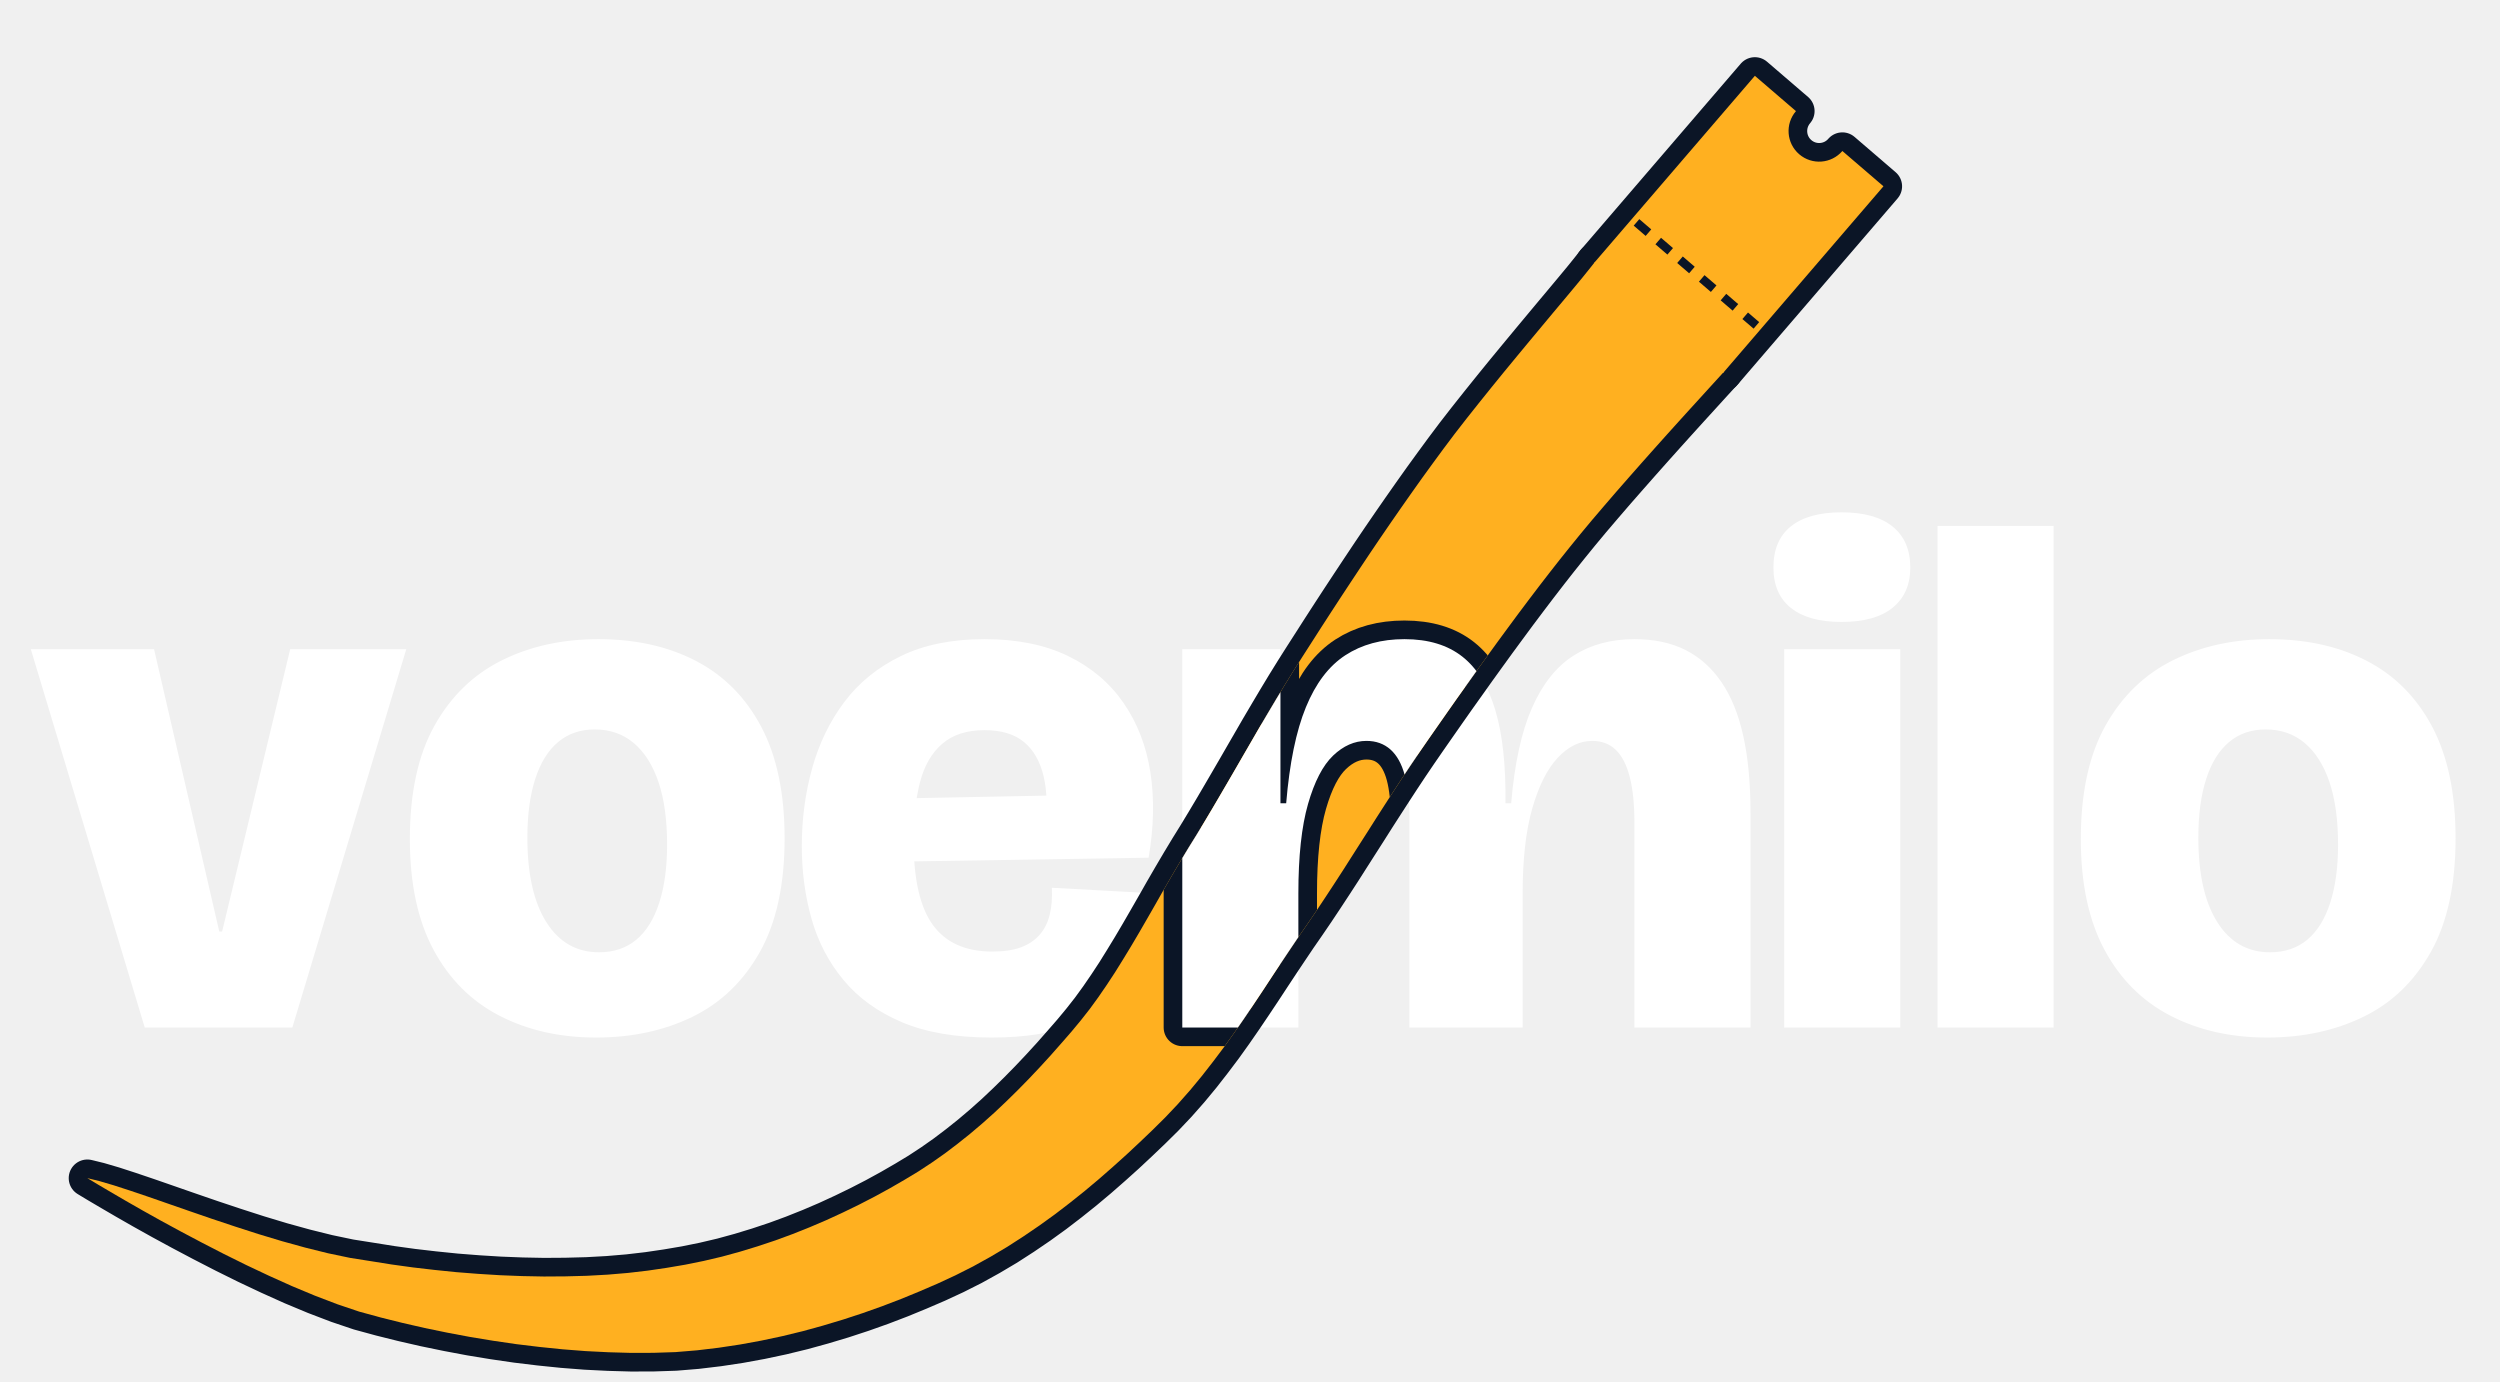
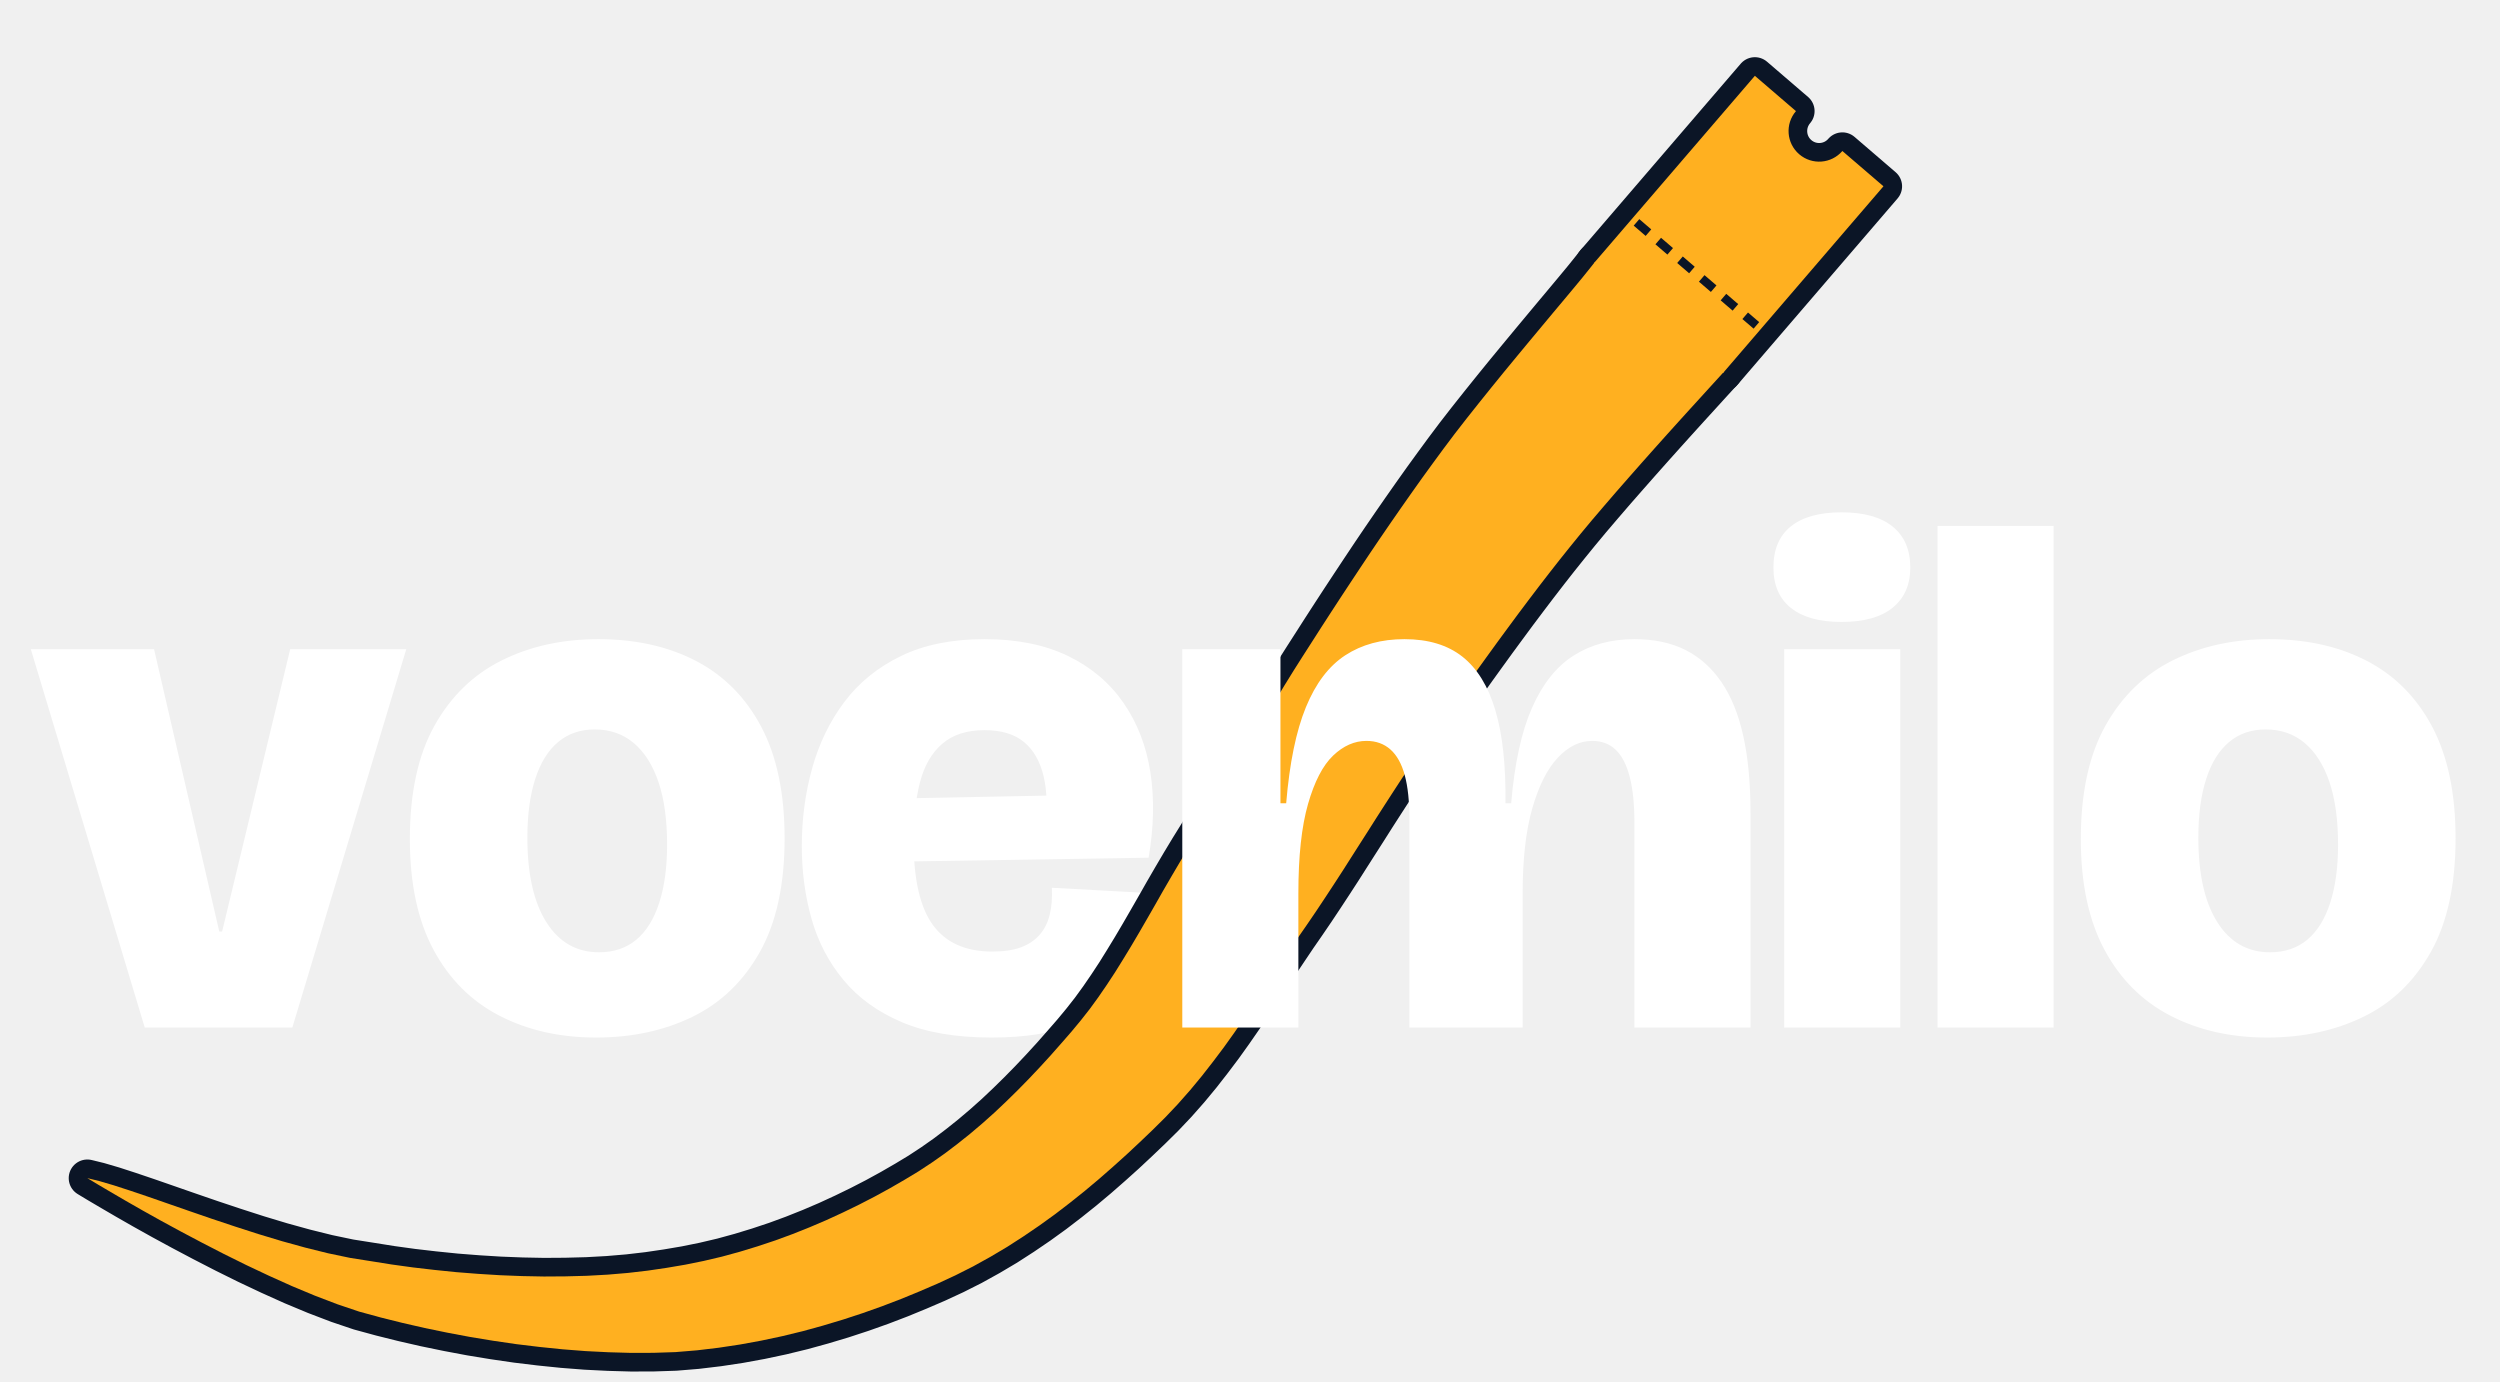
<svg xmlns="http://www.w3.org/2000/svg" viewBox="-40 -1434 3489 1928">
-   <defs>
-     <clipPath id="voo">
-       <path d="M 81.9 210.2 L 96.5 219.0 L 114.5 229.6 L 135.4 241.8 L 159.0 255.3 L 184.8 269.7 L 212.6 284.8 L 241.9 300.3 L 272.4 316.0 L 303.7 331.5 L 335.5 346.5 L 367.5 360.9 L 399.4 374.2 L 430.8 386.2 L 461.3 396.5 L 491.4 404.7 L 521.9 412.3 L 552.9 419.4 L 584.4 425.9 L 616.3 431.9 L 648.5 437.2 L 680.7 441.9 L 713.0 445.8 L 745.3 449.1 L 777.4 451.6 L 809.3 453.2 L 840.9 454.1 L 872.0 454.0 L 902.7 453.0 L 932.9 450.5 L 963.0 446.9 L 992.8 442.4 L 1022.3 437.0 L 1051.5 430.8 L 1080.3 423.8 L 1108.6 416.0 L 1136.6 407.6 L 1164.0 398.6 L 1191.0 389.0 L 1217.4 378.9 L 1243.2 368.3 L 1268.5 357.4 L 1293.3 345.9 L 1317.9 333.5 L 1342.1 320.1 L 1365.7 306.1 L 1388.5 291.4 L 1410.8 276.2 L 1432.4 260.6 L 1453.4 244.5 L 1473.9 228.1 L 1493.8 211.4 L 1513.1 194.5 L 1532.0 177.5 L 1550.3 160.4 L 1568.2 143.3 L 1586.0 125.7 L 1603.7 107.0 L 1621.0 87.4 L 1637.3 67.7 L 1652.9 47.7 L 1667.9 27.8 L 1682.2 7.8 L 1695.9 -12.0 L 1709.2 -31.7 L 1722.2 -51.2 L 1734.8 -70.4 L 1747.2 -89.2 L 1759.5 -107.6 L 1771.6 -125.6 L 1784.0 -143.5 L 1796.8 -162.3 L 1809.5 -181.4 L 1821.9 -200.3 L 1834.1 -219.1 L 1846.0 -237.8 L 1857.8 -256.3 L 1869.5 -274.6 L 1881.1 -292.9 L 1892.8 -311.1 L 1904.5 -329.2 L 1916.3 -347.3 L 1928.3 -365.4 L 1940.5 -383.4 L 1953.2 -401.8 L 1966.3 -420.6 L 1979.8 -439.9 L 1993.5 -459.4 L 2007.4 -478.9 L 2021.4 -498.6 L 2035.6 -518.3 L 2049.8 -537.9 L 2064.2 -557.5 L 2078.6 -577.0 L 2093.1 -596.3 L 2107.6 -615.4 L 2122.1 -634.2 L 2136.6 -652.7 L 2151.0 -670.7 L 2165.8 -688.9 L 2181.6 -707.9 L 2198.4 -727.6 L 2215.8 -747.8 L 2233.5 -768.0 L 2251.3 -788.2 L 2268.9 -808.0 L 2286.0 -827.1 L 2302.5 -845.4 L 2318.0 -862.5 L 2332.4 -878.3 L 2345.4 -892.6 L 2356.8 -905.1 L 2366.1 -915.3 L 2186.2 -1068.8 L 2178.1 -1058.6 L 2168.1 -1046.2 L 2156.1 -1031.7 L 2142.5 -1015.4 L 2127.5 -997.5 L 2111.5 -978.3 L 2094.6 -958.0 L 2077.2 -937.0 L 2059.4 -915.4 L 2041.6 -893.5 L 2024.0 -871.6 L 2006.7 -849.8 L 1990.0 -828.3 L 1974.3 -807.4 L 1959.4 -787.1 L 1944.6 -766.7 L 1929.9 -746.0 L 1915.3 -725.2 L 1900.8 -704.3 L 1886.4 -683.3 L 1872.2 -662.3 L 1858.2 -641.3 L 1844.3 -620.3 L 1830.6 -599.5 L 1817.1 -578.8 L 1803.9 -558.4 L 1790.9 -538.1 L 1778.0 -518.0 L 1765.2 -497.8 L 1752.7 -477.6 L 1740.7 -457.7 L 1729.0 -438.0 L 1717.5 -418.5 L 1706.4 -399.3 L 1695.4 -380.3 L 1684.5 -361.4 L 1673.7 -342.8 L 1662.9 -324.3 L 1652.1 -305.9 L 1641.2 -287.6 L 1630.2 -269.4 L 1618.6 -250.7 L 1606.6 -230.8 L 1594.7 -210.6 L 1583.1 -190.6 L 1571.8 -170.7 L 1560.6 -151.2 L 1549.5 -132.0 L 1538.4 -113.2 L 1527.2 -94.8 L 1516.0 -76.8 L 1504.5 -59.3 L 1492.9 -42.4 L 1480.9 -25.9 L 1468.5 -10.1 L 1455.4 5.7 L 1441.1 22.1 L 1426.3 38.9 L 1411.1 55.5 L 1395.7 71.8 L 1380.0 87.8 L 1364.0 103.5 L 1347.7 118.9 L 1331.0 133.8 L 1313.9 148.3 L 1296.5 162.2 L 1278.7 175.7 L 1260.5 188.5 L 1241.8 200.8 L 1222.4 212.5 L 1202.0 224.3 L 1180.8 235.9 L 1158.9 247.2 L 1136.5 258.1 L 1113.5 268.7 L 1090.1 278.7 L 1066.3 288.2 L 1042.1 297.1 L 1017.5 305.3 L 992.6 312.9 L 967.4 319.8 L 941.9 325.8 L 916.3 331.0 L 890.4 335.4 L 863.9 339.3 L 836.4 342.5 L 808.0 344.9 L 778.9 346.5 L 749.2 347.3 L 719.1 347.5 L 688.6 346.9 L 658.0 345.7 L 627.3 343.8 L 596.7 341.4 L 566.3 338.3 L 536.2 334.8 L 506.5 330.7 L 477.7 326.1 L 448.6 321.5 L 418.0 315.1 L 386.2 307.2 L 353.6 298.2 L 320.8 288.3 L 288.2 277.8 L 256.1 267.1 L 225.0 256.4 L 195.4 246.1 L 167.5 236.4 L 141.8 227.7 L 118.7 220.2 L 98.6 214.3 L 81.9 210.2 Z" />
-       <path d="M -2 -118.3 L 341.6 -118.3 L 341.6 -42.7 A 42.7 42.7 0 0 0 341.6 42.7 L 341.6 118.3 L -2 118.3 Z" transform="translate(2276.2 -992.0) rotate(-49.33)" />
-     </clipPath>
-   </defs>
-   <path d="M162.0 0 3.0 -528H175.0L266.0 -134H270.0L365.0 -528H527.0L368.0 0ZM792.0 14Q716.0 14 657.0 -16.5Q598.0 -47 565.0 -108.5Q532.0 -170 532.0 -263Q532.0 -360 566.5 -421.5Q601.0 -483 660.5 -512.5Q720.0 -542 795.0 -542Q873.0 -542 931.5 -511.5Q990.0 -481 1022.5 -419.5Q1055.0 -358 1055.0 -264Q1055.0 -167 1020.5 -105.5Q986.0 -44 926.5 -15.0Q867.0 14 792.0 14ZM796.0 -105Q827.0 -105 848.0 -122.5Q869.0 -140 880.0 -174.0Q891.0 -208 891.0 -255Q891.0 -307 879.0 -342.5Q867.0 -378 844.5 -397.0Q822.0 -416 790.0 -416Q760.0 -416 739.0 -398.5Q718.0 -381 707.0 -347.0Q696.0 -313 696.0 -265Q696.0 -189 722.5 -147.0Q749.0 -105 796.0 -105ZM1344.0 14Q1269.0 14 1218.5 -7.5Q1168.0 -29 1137.0 -66.5Q1106.0 -104 1092.5 -152.0Q1079.0 -200 1079.0 -253Q1079.0 -310 1093.5 -362.0Q1108.0 -414 1138.5 -454.5Q1169.0 -495 1217.5 -518.5Q1266.0 -542 1334.0 -542Q1402.0 -542 1450.5 -518.5Q1499.0 -495 1528.0 -453.0Q1557.0 -411 1565.5 -356.0Q1574.0 -301 1563.0 -237L1180.0 -231V-319L1439.0 -324L1418.0 -273Q1424.0 -319 1416.5 -350.5Q1409.0 -382 1389.0 -398.5Q1369.0 -415 1334.0 -415Q1297.0 -415 1275.0 -396.0Q1253.0 -377 1244.0 -342.5Q1235.0 -308 1235.0 -261Q1235.0 -180 1262.0 -143.0Q1289.0 -106 1345.0 -106Q1369.0 -106 1385.0 -112.0Q1401.0 -118 1411.0 -129.5Q1421.0 -141 1425.0 -157.5Q1429.0 -174 1428.0 -195L1576.0 -187Q1579.0 -154 1569.5 -119.0Q1560.0 -84 1534.0 -54.0Q1508.0 -24 1461.5 -5.0Q1415.0 14 1344.0 14ZM2450.0 0V-528H2612.0V0ZM2530.0 -566Q2484.0 -566 2459.5 -585.5Q2435.0 -605 2435.0 -642Q2435.0 -680 2459.5 -699.5Q2484.0 -719 2530.0 -719Q2577.0 -719 2601.5 -699.0Q2626.0 -679 2626.0 -642Q2626.0 -606 2601.5 -586.0Q2577.0 -566 2530.0 -566ZM2664.0 0V-700H2826.0V0ZM3124.0 14Q3048.0 14 2989.0 -16.5Q2930.0 -47 2897.0 -108.5Q2864.0 -170 2864.0 -263Q2864.0 -360 2898.5 -421.5Q2933.0 -483 2992.5 -512.5Q3052.0 -542 3127.0 -542Q3205.0 -542 3263.5 -511.5Q3322.0 -481 3354.5 -419.5Q3387.0 -358 3387.0 -264Q3387.0 -167 3352.5 -105.5Q3318.0 -44 3258.5 -15.0Q3199.0 14 3124.0 14ZM3128.0 -105Q3159.0 -105 3180.0 -122.5Q3201.0 -140 3212.0 -174.0Q3223.0 -208 3223.0 -255Q3223.0 -307 3211.0 -342.5Q3199.0 -378 3176.5 -397.0Q3154.0 -416 3122.0 -416Q3092.0 -416 3071.0 -398.5Q3050.0 -381 3039.0 -347.0Q3028.0 -313 3028.0 -265Q3028.0 -189 3054.5 -147.0Q3081.0 -105 3128.0 -105ZM1610.0 0V-293V-528H1747.0V-313H1755.0Q1762.0 -397 1782.5 -447.0Q1803.0 -497 1837.5 -519.5Q1872.0 -542 1920.0 -542Q1970.0 -542 2001.0 -517.5Q2032.0 -493 2047.0 -442.5Q2062.0 -392 2061.0 -313H2069.0Q2076.0 -396 2098.0 -446.0Q2120.0 -496 2156.0 -519.0Q2192.0 -542 2241.0 -542Q2282.0 -542 2312.0 -527.0Q2342.0 -512 2362.5 -482.0Q2383.0 -452 2393.0 -406.5Q2403.0 -361 2403.0 -300V0H2241.0V-286Q2241.0 -324 2234.5 -349.5Q2228.0 -375 2215.0 -387.5Q2202.0 -400 2182.0 -400Q2156.0 -400 2134.0 -376.5Q2112.0 -353 2098.5 -306.0Q2085.0 -259 2085.0 -187V0H1927.0V-290Q1927.0 -328 1920.5 -352.0Q1914.0 -376 1900.5 -388.0Q1887.0 -400 1867.0 -400Q1842.0 -400 1820.5 -379.5Q1799.0 -359 1785.5 -312.0Q1772.0 -265 1772.0 -187V0Z" fill="#ffffff" />
+   <path d="M162.0 0 3.0 -528H175.0L266.0 -134H270.0L365.0 -528H527.0L368.0 0ZM792.0 14Q716.0 14 657.0 -16.5Q598.0 -47 565.0 -108.5Q532.0 -170 532.0 -263Q532.0 -360 566.5 -421.5Q601.0 -483 660.5 -512.5Q720.0 -542 795.0 -542Q873.0 -542 931.5 -511.5Q990.0 -481 1022.5 -419.5Q1055.0 -358 1055.0 -264Q1055.0 -167 1020.5 -105.5Q986.0 -44 926.5 -15.0Q867.0 14 792.0 14ZM796.0 -105Q827.0 -105 848.0 -122.5Q869.0 -140 880.0 -174.0Q891.0 -208 891.0 -255Q891.0 -307 879.0 -342.5Q867.0 -378 844.5 -397.0Q822.0 -416 790.0 -416Q760.0 -416 739.0 -398.5Q718.0 -381 707.0 -347.0Q696.0 -313 696.0 -265Q696.0 -189 722.5 -147.0Q749.0 -105 796.0 -105ZM1344.0 14Q1269.0 14 1218.5 -7.5Q1168.0 -29 1137.0 -66.5Q1106.0 -104 1092.5 -152.0Q1079.0 -200 1079.0 -253Q1079.0 -310 1093.5 -362.0Q1108.0 -414 1138.5 -454.5Q1169.0 -495 1217.5 -518.5Q1266.0 -542 1334.0 -542Q1402.0 -542 1450.5 -518.5Q1499.0 -495 1528.0 -453.0Q1557.0 -411 1565.5 -356.0Q1574.0 -301 1563.0 -237L1180.0 -231V-319L1439.0 -324L1418.0 -273Q1424.0 -319 1416.5 -350.5Q1409.0 -382 1389.0 -398.5Q1369.0 -415 1334.0 -415Q1297.0 -415 1275.0 -396.0Q1253.0 -377 1244.0 -342.5Q1235.0 -308 1235.0 -261Q1235.0 -180 1262.0 -143.0Q1289.0 -106 1345.0 -106Q1369.0 -106 1385.0 -112.0Q1401.0 -118 1411.0 -129.5Q1421.0 -141 1425.0 -157.5Q1429.0 -174 1428.0 -195L1576.0 -187Q1579.0 -154 1569.5 -119.0Q1560.0 -84 1534.0 -54.0Q1508.0 -24 1461.5 -5.0Q1415.0 14 1344.0 14ZM2450.0 0V-528H2612.0V0ZM2530.0 -566Q2484.0 -566 2459.5 -585.5Q2435.0 -605 2435.0 -642Q2435.0 -680 2459.5 -699.5Q2484.0 -719 2530.0 -719Q2577.0 -719 2601.5 -699.0Q2626.0 -679 2626.0 -642Q2626.0 -606 2601.5 -586.0Q2577.0 -566 2530.0 -566ZM2664.0 0V-700H2826.0V0ZM3124.0 14Q3048.0 14 2989.0 -16.5Q2930.0 -47 2897.0 -108.5Q2864.0 -170 2864.0 -263Q2864.0 -360 2898.5 -421.5Q2933.0 -483 2992.5 -512.5Q3052.0 -542 3127.0 -542Q3205.0 -542 3263.5 -511.5Q3322.0 -481 3354.5 -419.5Q3387.0 -358 3387.0 -264Q3387.0 -167 3352.5 -105.5Q3318.0 -44 3258.5 -15.0Q3199.0 14 3124.0 14ZM3128.0 -105Q3159.0 -105 3180.0 -122.5Q3201.0 -140 3212.0 -174.0Q3223.0 -208 3223.0 -255Q3223.0 -307 3211.0 -342.5Q3199.0 -378 3176.5 -397.0Q3154.0 -416 3122.0 -416Q3092.0 -416 3071.0 -398.5Q3050.0 -381 3039.0 -347.0Q3028.0 -313 3028.0 -265Q3028.0 -189 3054.5 -147.0Q3081.0 -105 3128.0 -105Z" fill="#ffffff" />
  <path d="M 81.9 210.2 L 96.5 219.0 L 114.5 229.6 L 135.4 241.8 L 159.0 255.3 L 184.8 269.7 L 212.6 284.8 L 241.9 300.3 L 272.4 316.0 L 303.7 331.5 L 335.5 346.5 L 367.5 360.9 L 399.4 374.2 L 430.8 386.2 L 461.3 396.5 L 491.4 404.7 L 521.9 412.3 L 552.9 419.4 L 584.4 425.9 L 616.3 431.9 L 648.5 437.2 L 680.7 441.9 L 713.0 445.8 L 745.3 449.1 L 777.4 451.6 L 809.3 453.2 L 840.9 454.1 L 872.0 454.0 L 902.7 453.0 L 932.9 450.5 L 963.0 446.9 L 992.8 442.4 L 1022.3 437.0 L 1051.5 430.8 L 1080.3 423.8 L 1108.6 416.0 L 1136.6 407.6 L 1164.0 398.6 L 1191.0 389.0 L 1217.4 378.9 L 1243.2 368.3 L 1268.5 357.4 L 1293.3 345.9 L 1317.9 333.5 L 1342.1 320.1 L 1365.7 306.1 L 1388.5 291.4 L 1410.8 276.2 L 1432.4 260.6 L 1453.4 244.5 L 1473.9 228.1 L 1493.8 211.4 L 1513.1 194.5 L 1532.0 177.5 L 1550.3 160.4 L 1568.2 143.3 L 1586.0 125.7 L 1603.7 107.0 L 1621.0 87.4 L 1637.3 67.7 L 1652.9 47.7 L 1667.9 27.8 L 1682.2 7.8 L 1695.9 -12.0 L 1709.2 -31.7 L 1722.2 -51.2 L 1734.8 -70.4 L 1747.2 -89.2 L 1759.5 -107.6 L 1771.6 -125.6 L 1784.0 -143.5 L 1796.8 -162.3 L 1809.5 -181.4 L 1821.9 -200.3 L 1834.1 -219.1 L 1846.0 -237.8 L 1857.8 -256.3 L 1869.5 -274.6 L 1881.1 -292.9 L 1892.8 -311.1 L 1904.5 -329.2 L 1916.3 -347.3 L 1928.3 -365.4 L 1940.5 -383.4 L 1953.2 -401.8 L 1966.3 -420.6 L 1979.8 -439.9 L 1993.5 -459.4 L 2007.4 -478.9 L 2021.4 -498.6 L 2035.6 -518.3 L 2049.8 -537.9 L 2064.2 -557.5 L 2078.6 -577.0 L 2093.1 -596.3 L 2107.6 -615.4 L 2122.1 -634.2 L 2136.6 -652.7 L 2151.0 -670.7 L 2165.8 -688.9 L 2181.6 -707.9 L 2198.4 -727.6 L 2215.8 -747.8 L 2233.5 -768.0 L 2251.3 -788.2 L 2268.9 -808.0 L 2286.0 -827.1 L 2302.5 -845.4 L 2318.0 -862.5 L 2332.4 -878.3 L 2345.4 -892.6 L 2356.8 -905.1 L 2366.1 -915.3 L 2186.2 -1068.8 L 2178.1 -1058.6 L 2168.1 -1046.2 L 2156.1 -1031.7 L 2142.5 -1015.4 L 2127.5 -997.5 L 2111.5 -978.3 L 2094.6 -958.0 L 2077.2 -937.0 L 2059.4 -915.4 L 2041.6 -893.5 L 2024.0 -871.6 L 2006.7 -849.8 L 1990.0 -828.3 L 1974.3 -807.4 L 1959.4 -787.1 L 1944.6 -766.7 L 1929.9 -746.0 L 1915.3 -725.2 L 1900.8 -704.3 L 1886.4 -683.3 L 1872.2 -662.3 L 1858.2 -641.3 L 1844.3 -620.3 L 1830.6 -599.5 L 1817.1 -578.8 L 1803.9 -558.4 L 1790.9 -538.1 L 1778.0 -518.0 L 1765.2 -497.8 L 1752.7 -477.6 L 1740.7 -457.7 L 1729.0 -438.0 L 1717.5 -418.5 L 1706.4 -399.3 L 1695.4 -380.3 L 1684.5 -361.4 L 1673.7 -342.8 L 1662.9 -324.3 L 1652.1 -305.9 L 1641.2 -287.6 L 1630.2 -269.4 L 1618.6 -250.7 L 1606.6 -230.8 L 1594.7 -210.6 L 1583.1 -190.6 L 1571.8 -170.7 L 1560.6 -151.2 L 1549.5 -132.0 L 1538.4 -113.2 L 1527.2 -94.8 L 1516.0 -76.8 L 1504.5 -59.3 L 1492.9 -42.4 L 1480.9 -25.9 L 1468.5 -10.1 L 1455.4 5.7 L 1441.1 22.1 L 1426.3 38.9 L 1411.1 55.5 L 1395.7 71.8 L 1380.0 87.8 L 1364.0 103.5 L 1347.7 118.9 L 1331.0 133.8 L 1313.9 148.3 L 1296.5 162.2 L 1278.7 175.7 L 1260.5 188.5 L 1241.8 200.8 L 1222.4 212.5 L 1202.0 224.3 L 1180.8 235.9 L 1158.9 247.2 L 1136.5 258.1 L 1113.5 268.7 L 1090.1 278.7 L 1066.3 288.2 L 1042.1 297.1 L 1017.5 305.3 L 992.6 312.9 L 967.4 319.8 L 941.9 325.8 L 916.3 331.0 L 890.4 335.4 L 863.9 339.3 L 836.4 342.5 L 808.0 344.9 L 778.9 346.5 L 749.2 347.3 L 719.1 347.5 L 688.6 346.9 L 658.0 345.7 L 627.3 343.8 L 596.7 341.4 L 566.3 338.3 L 536.2 334.8 L 506.5 330.7 L 477.7 326.1 L 448.6 321.5 L 418.0 315.1 L 386.2 307.2 L 353.6 298.2 L 320.8 288.3 L 288.2 277.8 L 256.1 267.1 L 225.0 256.4 L 195.4 246.1 L 167.5 236.4 L 141.8 227.7 L 118.7 220.2 L 98.6 214.3 L 81.9 210.2 Z" fill="#0b1526" stroke="#0b1526" stroke-width="52" stroke-linejoin="round" />
  <path d="M -2 -118.3 L 341.6 -118.3 L 341.6 -42.7 A 42.7 42.7 0 0 0 341.6 42.7 L 341.6 118.3 L -2 118.3 Z" transform="translate(2276.2 -992.0) rotate(-49.33)" fill="#0b1526" stroke="#0b1526" stroke-width="52" stroke-linejoin="round" />
  <path d="M 81.9 210.2 L 96.5 219.0 L 114.5 229.6 L 135.4 241.8 L 159.0 255.3 L 184.8 269.7 L 212.6 284.8 L 241.9 300.3 L 272.4 316.0 L 303.7 331.5 L 335.5 346.5 L 367.5 360.9 L 399.4 374.2 L 430.8 386.2 L 461.3 396.5 L 491.4 404.7 L 521.9 412.3 L 552.9 419.4 L 584.4 425.9 L 616.3 431.9 L 648.5 437.2 L 680.7 441.9 L 713.0 445.8 L 745.3 449.1 L 777.4 451.6 L 809.3 453.2 L 840.9 454.1 L 872.0 454.0 L 902.7 453.0 L 932.9 450.5 L 963.0 446.9 L 992.8 442.4 L 1022.3 437.0 L 1051.5 430.8 L 1080.3 423.8 L 1108.6 416.0 L 1136.6 407.6 L 1164.0 398.6 L 1191.0 389.0 L 1217.4 378.9 L 1243.2 368.3 L 1268.5 357.4 L 1293.3 345.9 L 1317.9 333.5 L 1342.1 320.1 L 1365.7 306.1 L 1388.5 291.4 L 1410.8 276.2 L 1432.4 260.6 L 1453.4 244.5 L 1473.9 228.1 L 1493.8 211.4 L 1513.1 194.5 L 1532.0 177.5 L 1550.3 160.4 L 1568.2 143.3 L 1586.0 125.7 L 1603.7 107.0 L 1621.0 87.4 L 1637.3 67.7 L 1652.9 47.7 L 1667.9 27.8 L 1682.2 7.8 L 1695.9 -12.0 L 1709.2 -31.7 L 1722.2 -51.2 L 1734.8 -70.4 L 1747.2 -89.2 L 1759.5 -107.6 L 1771.6 -125.6 L 1784.0 -143.5 L 1796.8 -162.3 L 1809.5 -181.4 L 1821.9 -200.3 L 1834.1 -219.1 L 1846.0 -237.8 L 1857.8 -256.3 L 1869.5 -274.6 L 1881.1 -292.9 L 1892.8 -311.1 L 1904.5 -329.2 L 1916.3 -347.3 L 1928.3 -365.4 L 1940.5 -383.4 L 1953.2 -401.8 L 1966.3 -420.6 L 1979.8 -439.9 L 1993.5 -459.4 L 2007.4 -478.9 L 2021.4 -498.6 L 2035.6 -518.3 L 2049.8 -537.9 L 2064.2 -557.5 L 2078.6 -577.0 L 2093.1 -596.3 L 2107.6 -615.4 L 2122.1 -634.2 L 2136.6 -652.7 L 2151.0 -670.7 L 2165.8 -688.9 L 2181.6 -707.9 L 2198.4 -727.6 L 2215.8 -747.8 L 2233.5 -768.0 L 2251.3 -788.2 L 2268.9 -808.0 L 2286.0 -827.1 L 2302.5 -845.4 L 2318.0 -862.5 L 2332.4 -878.3 L 2345.4 -892.6 L 2356.8 -905.1 L 2366.1 -915.3 L 2186.2 -1068.8 L 2178.1 -1058.6 L 2168.1 -1046.2 L 2156.1 -1031.7 L 2142.5 -1015.4 L 2127.5 -997.5 L 2111.5 -978.3 L 2094.6 -958.0 L 2077.2 -937.0 L 2059.4 -915.4 L 2041.6 -893.5 L 2024.0 -871.6 L 2006.7 -849.8 L 1990.0 -828.3 L 1974.3 -807.4 L 1959.4 -787.1 L 1944.6 -766.7 L 1929.9 -746.0 L 1915.3 -725.2 L 1900.8 -704.3 L 1886.4 -683.3 L 1872.2 -662.3 L 1858.2 -641.3 L 1844.3 -620.3 L 1830.6 -599.5 L 1817.1 -578.8 L 1803.9 -558.4 L 1790.9 -538.1 L 1778.0 -518.0 L 1765.2 -497.8 L 1752.7 -477.6 L 1740.7 -457.7 L 1729.0 -438.0 L 1717.5 -418.5 L 1706.4 -399.3 L 1695.4 -380.3 L 1684.5 -361.4 L 1673.7 -342.8 L 1662.9 -324.3 L 1652.1 -305.9 L 1641.2 -287.6 L 1630.2 -269.4 L 1618.6 -250.7 L 1606.6 -230.8 L 1594.7 -210.6 L 1583.1 -190.6 L 1571.8 -170.7 L 1560.6 -151.2 L 1549.5 -132.0 L 1538.4 -113.2 L 1527.2 -94.8 L 1516.0 -76.8 L 1504.5 -59.3 L 1492.9 -42.4 L 1480.9 -25.9 L 1468.5 -10.1 L 1455.4 5.7 L 1441.1 22.1 L 1426.3 38.9 L 1411.1 55.5 L 1395.7 71.8 L 1380.0 87.8 L 1364.0 103.5 L 1347.7 118.9 L 1331.0 133.8 L 1313.9 148.3 L 1296.5 162.2 L 1278.7 175.7 L 1260.5 188.5 L 1241.8 200.8 L 1222.4 212.5 L 1202.0 224.3 L 1180.8 235.9 L 1158.9 247.2 L 1136.5 258.1 L 1113.5 268.7 L 1090.1 278.7 L 1066.3 288.2 L 1042.1 297.1 L 1017.5 305.3 L 992.6 312.9 L 967.4 319.8 L 941.9 325.8 L 916.3 331.0 L 890.4 335.4 L 863.9 339.3 L 836.4 342.5 L 808.0 344.9 L 778.9 346.5 L 749.2 347.3 L 719.1 347.5 L 688.6 346.9 L 658.0 345.7 L 627.3 343.8 L 596.7 341.4 L 566.3 338.3 L 536.2 334.8 L 506.5 330.7 L 477.7 326.1 L 448.6 321.5 L 418.0 315.1 L 386.2 307.2 L 353.6 298.2 L 320.8 288.3 L 288.2 277.8 L 256.1 267.1 L 225.0 256.4 L 195.4 246.1 L 167.5 236.4 L 141.8 227.7 L 118.7 220.2 L 98.6 214.3 L 81.9 210.2 Z" fill="#ffb020" />
  <path d="M -2 -118.3 L 341.6 -118.3 L 341.6 -42.7 A 42.7 42.7 0 0 0 341.6 42.7 L 341.6 118.3 L -2 118.3 Z" transform="translate(2276.2 -992.0) rotate(-49.33)" fill="#ffb020" />
  <path d="M 78.8 -110.3 L 78.8 110.3" transform="translate(2276.2 -992.0) rotate(-49.33)" stroke="#0b1526" stroke-width="12" stroke-dasharray="22 18" fill="none" />
-   <g clip-path="url(#voo)">
-     <path d="M1610.0 0V-293V-528H1747.0V-313H1755.0Q1762.0 -397 1782.5 -447.0Q1803.0 -497 1837.5 -519.5Q1872.0 -542 1920.0 -542Q1970.0 -542 2001.0 -517.5Q2032.0 -493 2047.0 -442.5Q2062.0 -392 2061.0 -313H2069.0Q2076.0 -396 2098.0 -446.0Q2120.0 -496 2156.0 -519.0Q2192.0 -542 2241.0 -542Q2282.0 -542 2312.0 -527.0Q2342.0 -512 2362.5 -482.0Q2383.0 -452 2393.0 -406.5Q2403.0 -361 2403.0 -300V0H2241.0V-286Q2241.0 -324 2234.5 -349.5Q2228.0 -375 2215.0 -387.5Q2202.0 -400 2182.0 -400Q2156.0 -400 2134.0 -376.5Q2112.0 -353 2098.5 -306.0Q2085.0 -259 2085.0 -187V0H1927.0V-290Q1927.0 -328 1920.5 -352.0Q1914.0 -376 1900.5 -388.0Q1887.0 -400 1867.0 -400Q1842.0 -400 1820.5 -379.5Q1799.0 -359 1785.5 -312.0Q1772.0 -265 1772.0 -187V0Z" fill="#ffffff" stroke="#0b1526" stroke-width="52" stroke-linejoin="round" paint-order="stroke" />
-   </g>
+   <path d="M1610.0 0V-293V-528H1747.0V-313H1755.0Q1762.0 -397 1782.5 -447.0Q1803.0 -497 1837.5 -519.5Q1872.0 -542 1920.0 -542Q1970.0 -542 2001.0 -517.5Q2032.0 -493 2047.0 -442.5Q2062.0 -392 2061.0 -313H2069.0Q2076.0 -396 2098.0 -446.0Q2120.0 -496 2156.0 -519.0Q2192.0 -542 2241.0 -542Q2282.0 -542 2312.0 -527.0Q2342.0 -512 2362.5 -482.0Q2383.0 -452 2393.0 -406.5Q2403.0 -361 2403.0 -300V0H2241.0V-286Q2241.0 -324 2234.5 -349.5Q2228.0 -375 2215.0 -387.5Q2202.0 -400 2182.0 -400Q2156.0 -400 2134.0 -376.5Q2112.0 -353 2098.5 -306.0Q2085.0 -259 2085.0 -187V0H1927.0V-290Q1927.0 -328 1920.5 -352.0Q1914.0 -376 1900.5 -388.0Q1887.0 -400 1867.0 -400Q1842.0 -400 1820.5 -379.5Q1799.0 -359 1785.5 -312.0Q1772.0 -265 1772.0 -187V0Z" fill="#ffffff" />
</svg>
